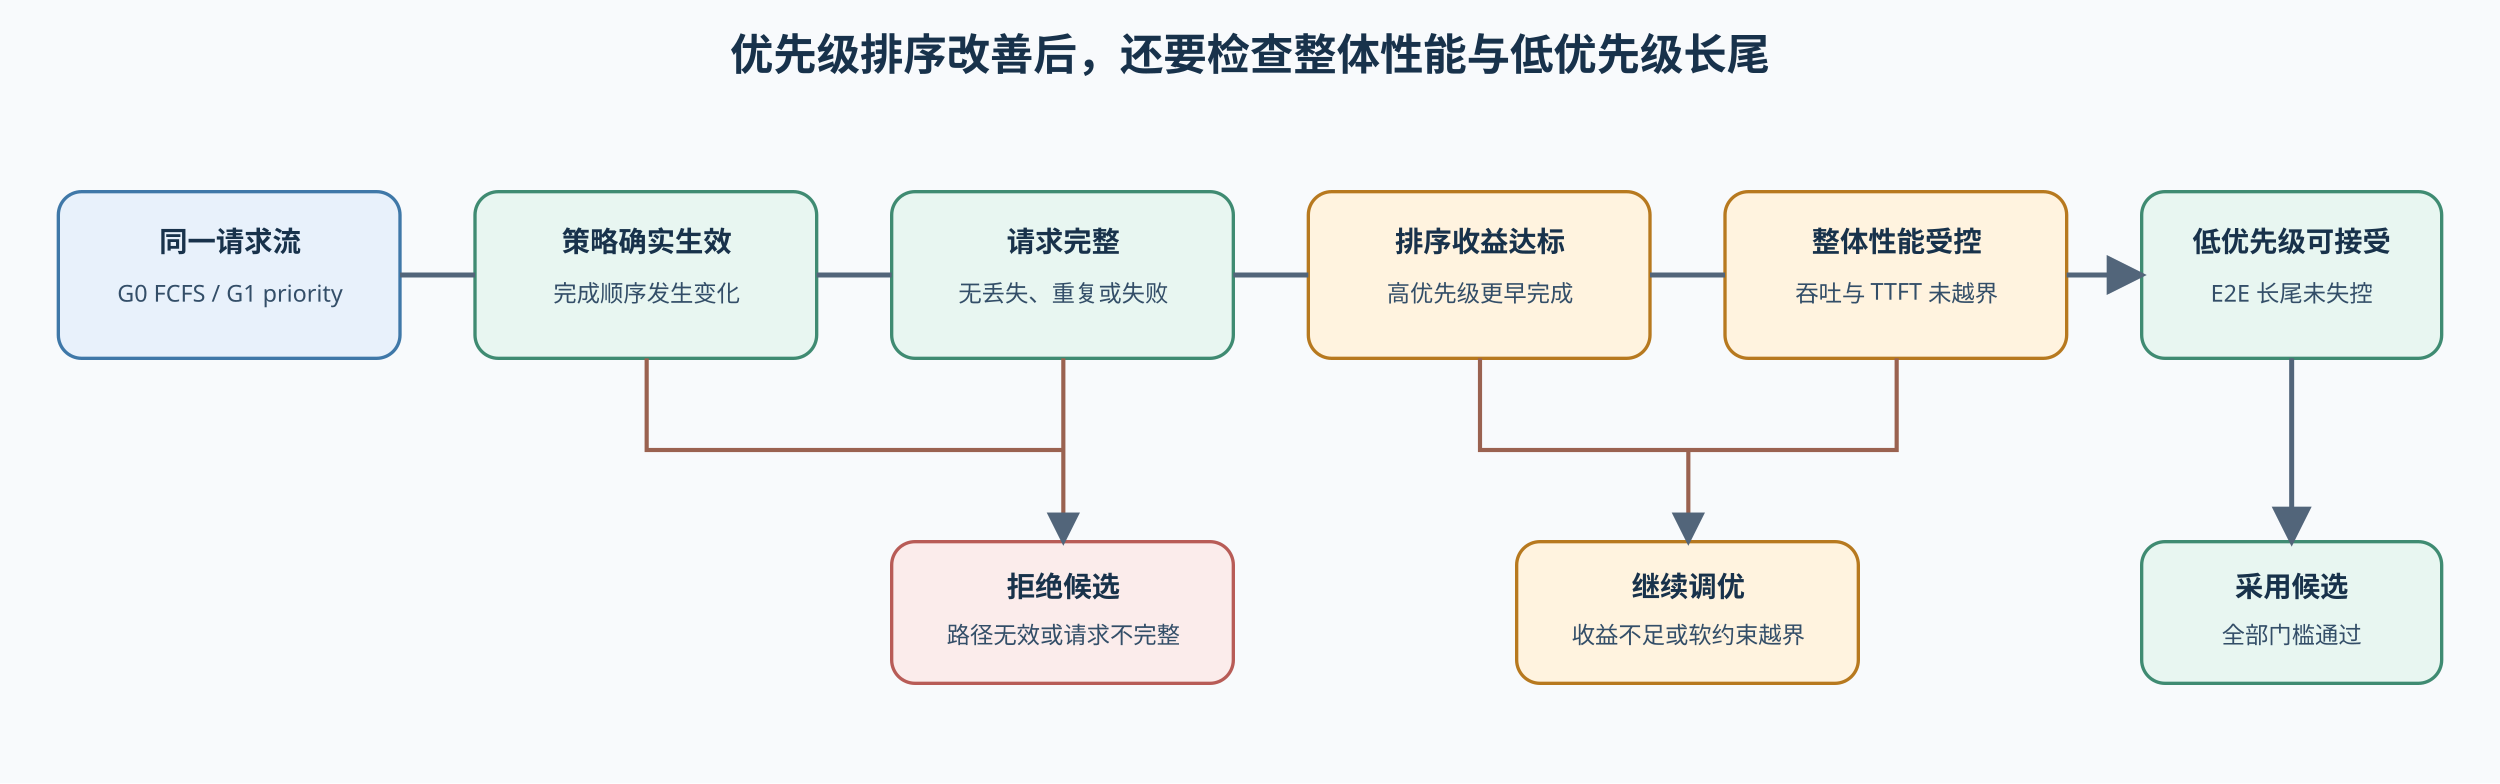
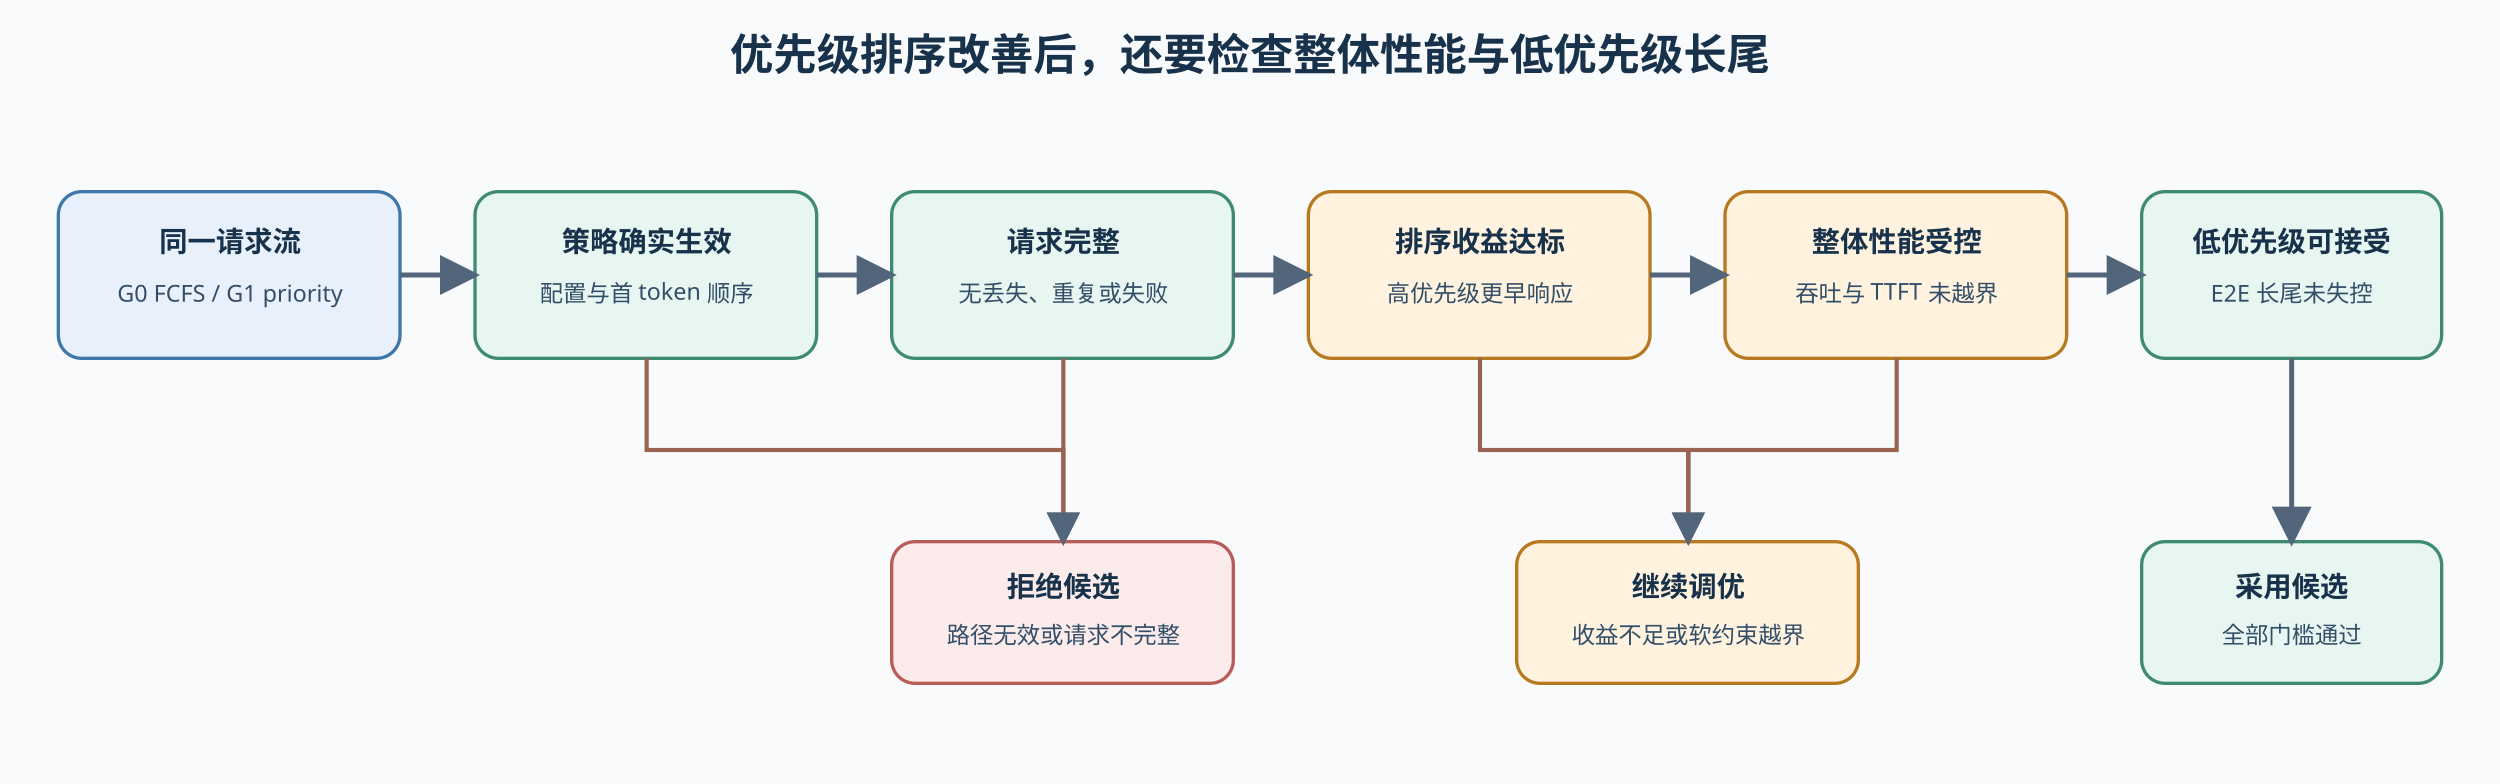
<svg xmlns="http://www.w3.org/2000/svg" width="1500" height="470" viewBox="0 0 1500 470" role="img" aria-labelledby="svg-title svg-desc">
  <defs>
    <marker id="arrow" markerWidth="8" markerHeight="8" refX="7" refY="4" orient="auto">
      <path d="M0 0L8 4L0 8Z" fill="#52657a" />
    </marker>
    <style>.t{font-weight:700;font-size:26px;font-family:sans-serif;fill:#18324b}.h{font-weight:600;font-size:17px;font-family:sans-serif;fill:#18324b}.b{font-size:14px;font-family:sans-serif;fill:#334e68}.l{fill:none;stroke:#52657a;stroke-width:3;marker-end:url(#arrow)}.d{fill:none;stroke:#9a6250;stroke-width:2.5;marker-end:url(#arrow)}.a{fill:#e8f1fb;stroke:#3f78a8;stroke-width:2}.g{fill:#e8f6f1;stroke:#3f8b72;stroke-width:2}.o{fill:#fff3df;stroke:#b7791f;stroke-width:2}.r{fill:#fbeceb;stroke:#b85c57;stroke-width:2}</style>
  </defs>
  <rect width="1500" height="470" fill="#f8fafc" />
  <text x="750" y="42" text-anchor="middle" class="t">优先级排序改善后，还要检查整体性能与低优先级长尾</text>
  <rect x="35" y="115" width="205" height="100" rx="14" class="a" />
  <text x="138" y="151" text-anchor="middle" class="h">同一请求流</text>
  <text x="138" y="181" text-anchor="middle" class="b">G0 FCFS / G1 priority</text>
  <rect x="285" y="115" width="205" height="100" rx="14" class="g" />
  <text x="388" y="151" text-anchor="middle" class="h">策略确实生效</text>
-   <text x="388" y="181" text-anchor="middle" class="b">完成顺序发生变化</text>
+   <text x="388" y="181" text-anchor="middle" class="b">配置与首 token 顺序</text>
  <rect x="535" y="115" width="205" height="100" rx="14" class="g" />
  <text x="638" y="151" text-anchor="middle" class="h">请求完整</text>
  <text x="638" y="181" text-anchor="middle" class="b">无丢失、重复或失败</text>
  <rect x="785" y="115" width="205" height="100" rx="14" class="o" />
  <text x="888" y="151" text-anchor="middle" class="h">排序收益达标</text>
-   <text x="888" y="181" text-anchor="middle" class="b">高优先级更早完成</text>
+   <text x="888" y="181" text-anchor="middle" class="b">高优先级更早响应</text>
  <rect x="1035" y="115" width="205" height="100" rx="14" class="o" />
  <text x="1138" y="151" text-anchor="middle" class="h">整体性能受控</text>
  <text x="1138" y="181" text-anchor="middle" class="b">吞吐与 TTFT 未越界</text>
  <rect x="1285" y="115" width="180" height="100" rx="14" class="g" />
  <text x="1375" y="151" text-anchor="middle" class="h">低优先级可接受</text>
  <text x="1375" y="181" text-anchor="middle" class="b">E2E 长尾未失控</text>
-   <path d="M240 165H285M490 165H535M740 165H785M990 165H1035M1240 165H1285" class="l" />
+   <path d="M240 165H285" class="l" />
+   <path d="M490 165H535" class="l" />
+   <path d="M740 165H785" class="l" />
+   <path d="M990 165H1035" class="l" />
+   <path d="M1240 165H1285" class="l" />
  <rect x="535" y="325" width="205" height="85" rx="14" class="r" />
  <text x="638" y="358" text-anchor="middle" class="h">拒绝候选</text>
  <text x="638" y="386" text-anchor="middle" class="b">路径无效或请求不完整</text>
  <rect x="910" y="325" width="205" height="85" rx="14" class="o" />
  <text x="1013" y="358" text-anchor="middle" class="h">继续调优</text>
  <text x="1013" y="386" text-anchor="middle" class="b">收益不足或软约束越界</text>
  <rect x="1285" y="325" width="180" height="85" rx="14" class="g" />
  <text x="1375" y="358" text-anchor="middle" class="h">采用候选</text>
  <text x="1375" y="386" text-anchor="middle" class="b">全部门槛通过</text>
-   <path d="M388 215V270H638V325M638 215V325" class="d" />
-   <path d="M888 215V270H1013V325M1138 215V270H1013V325" class="d" />
+   <path d="M388 215V270H638V325" class="d" />
+   <path d="M638 215V325" class="d" />
+   <path d="M888 215V270H1013V325" class="d" />
+   <path d="M1138 215V270H1013V325" class="d" />
  <path d="M1375 215V325" class="l" />
</svg>
